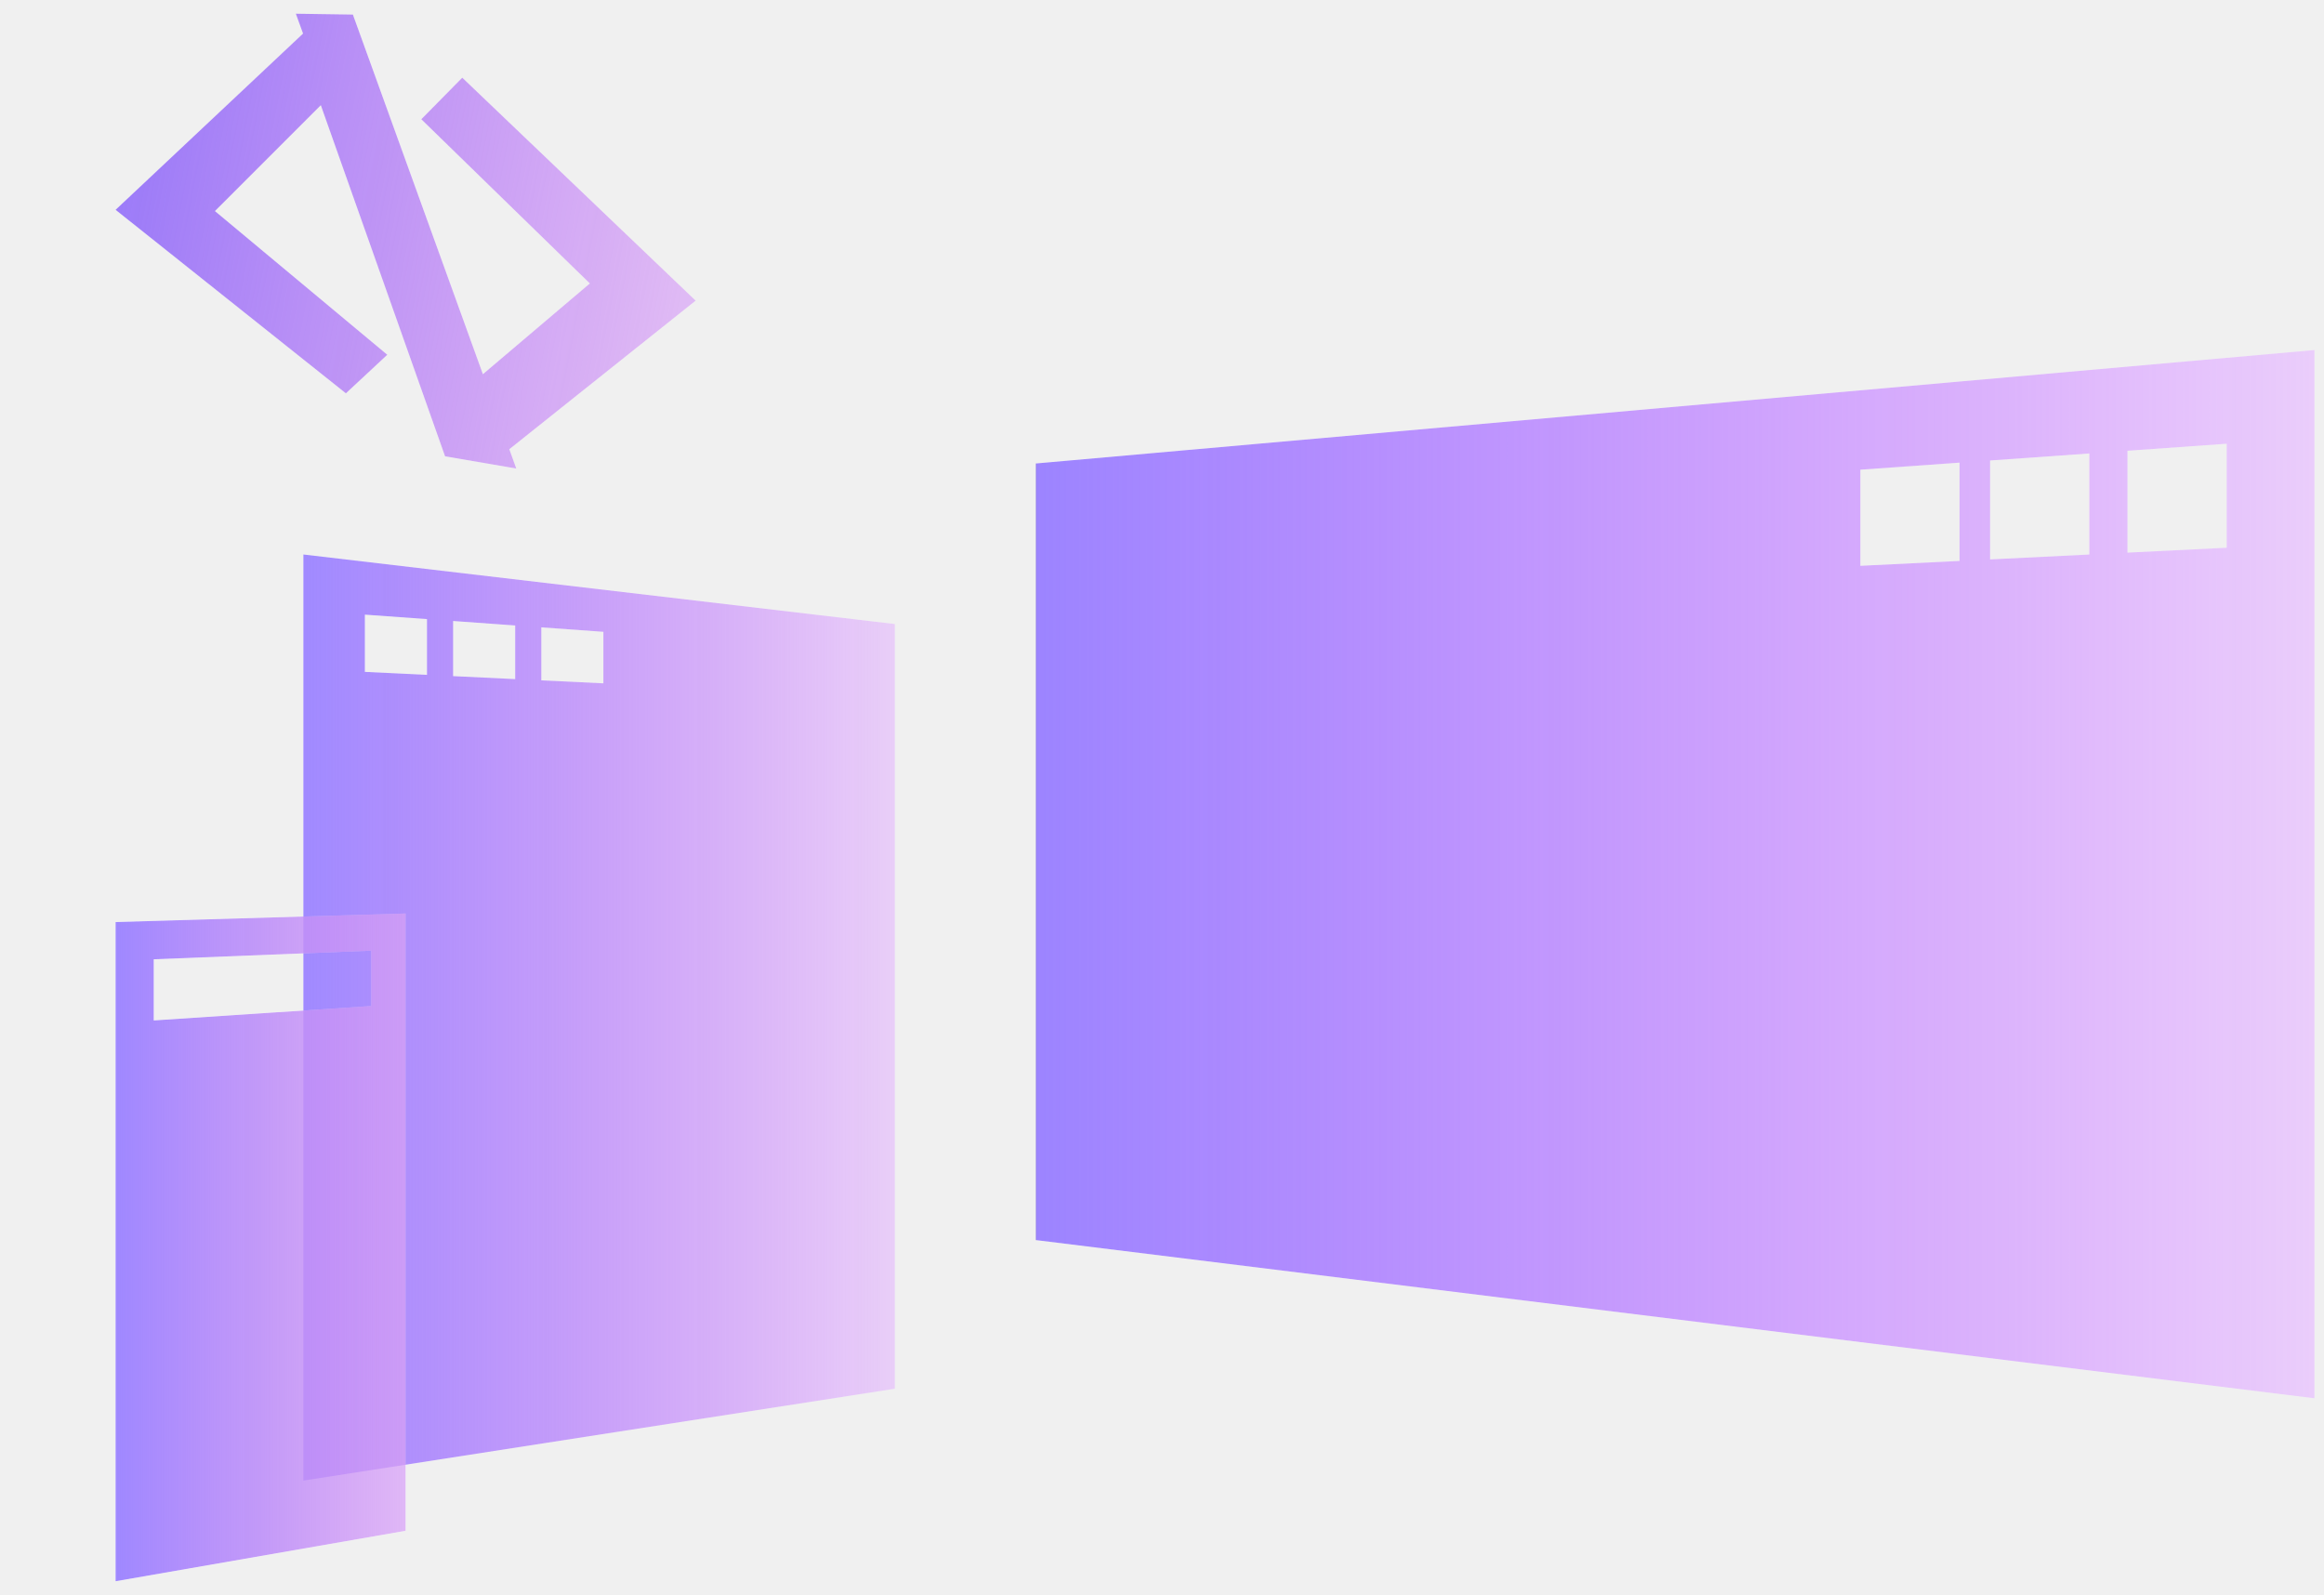
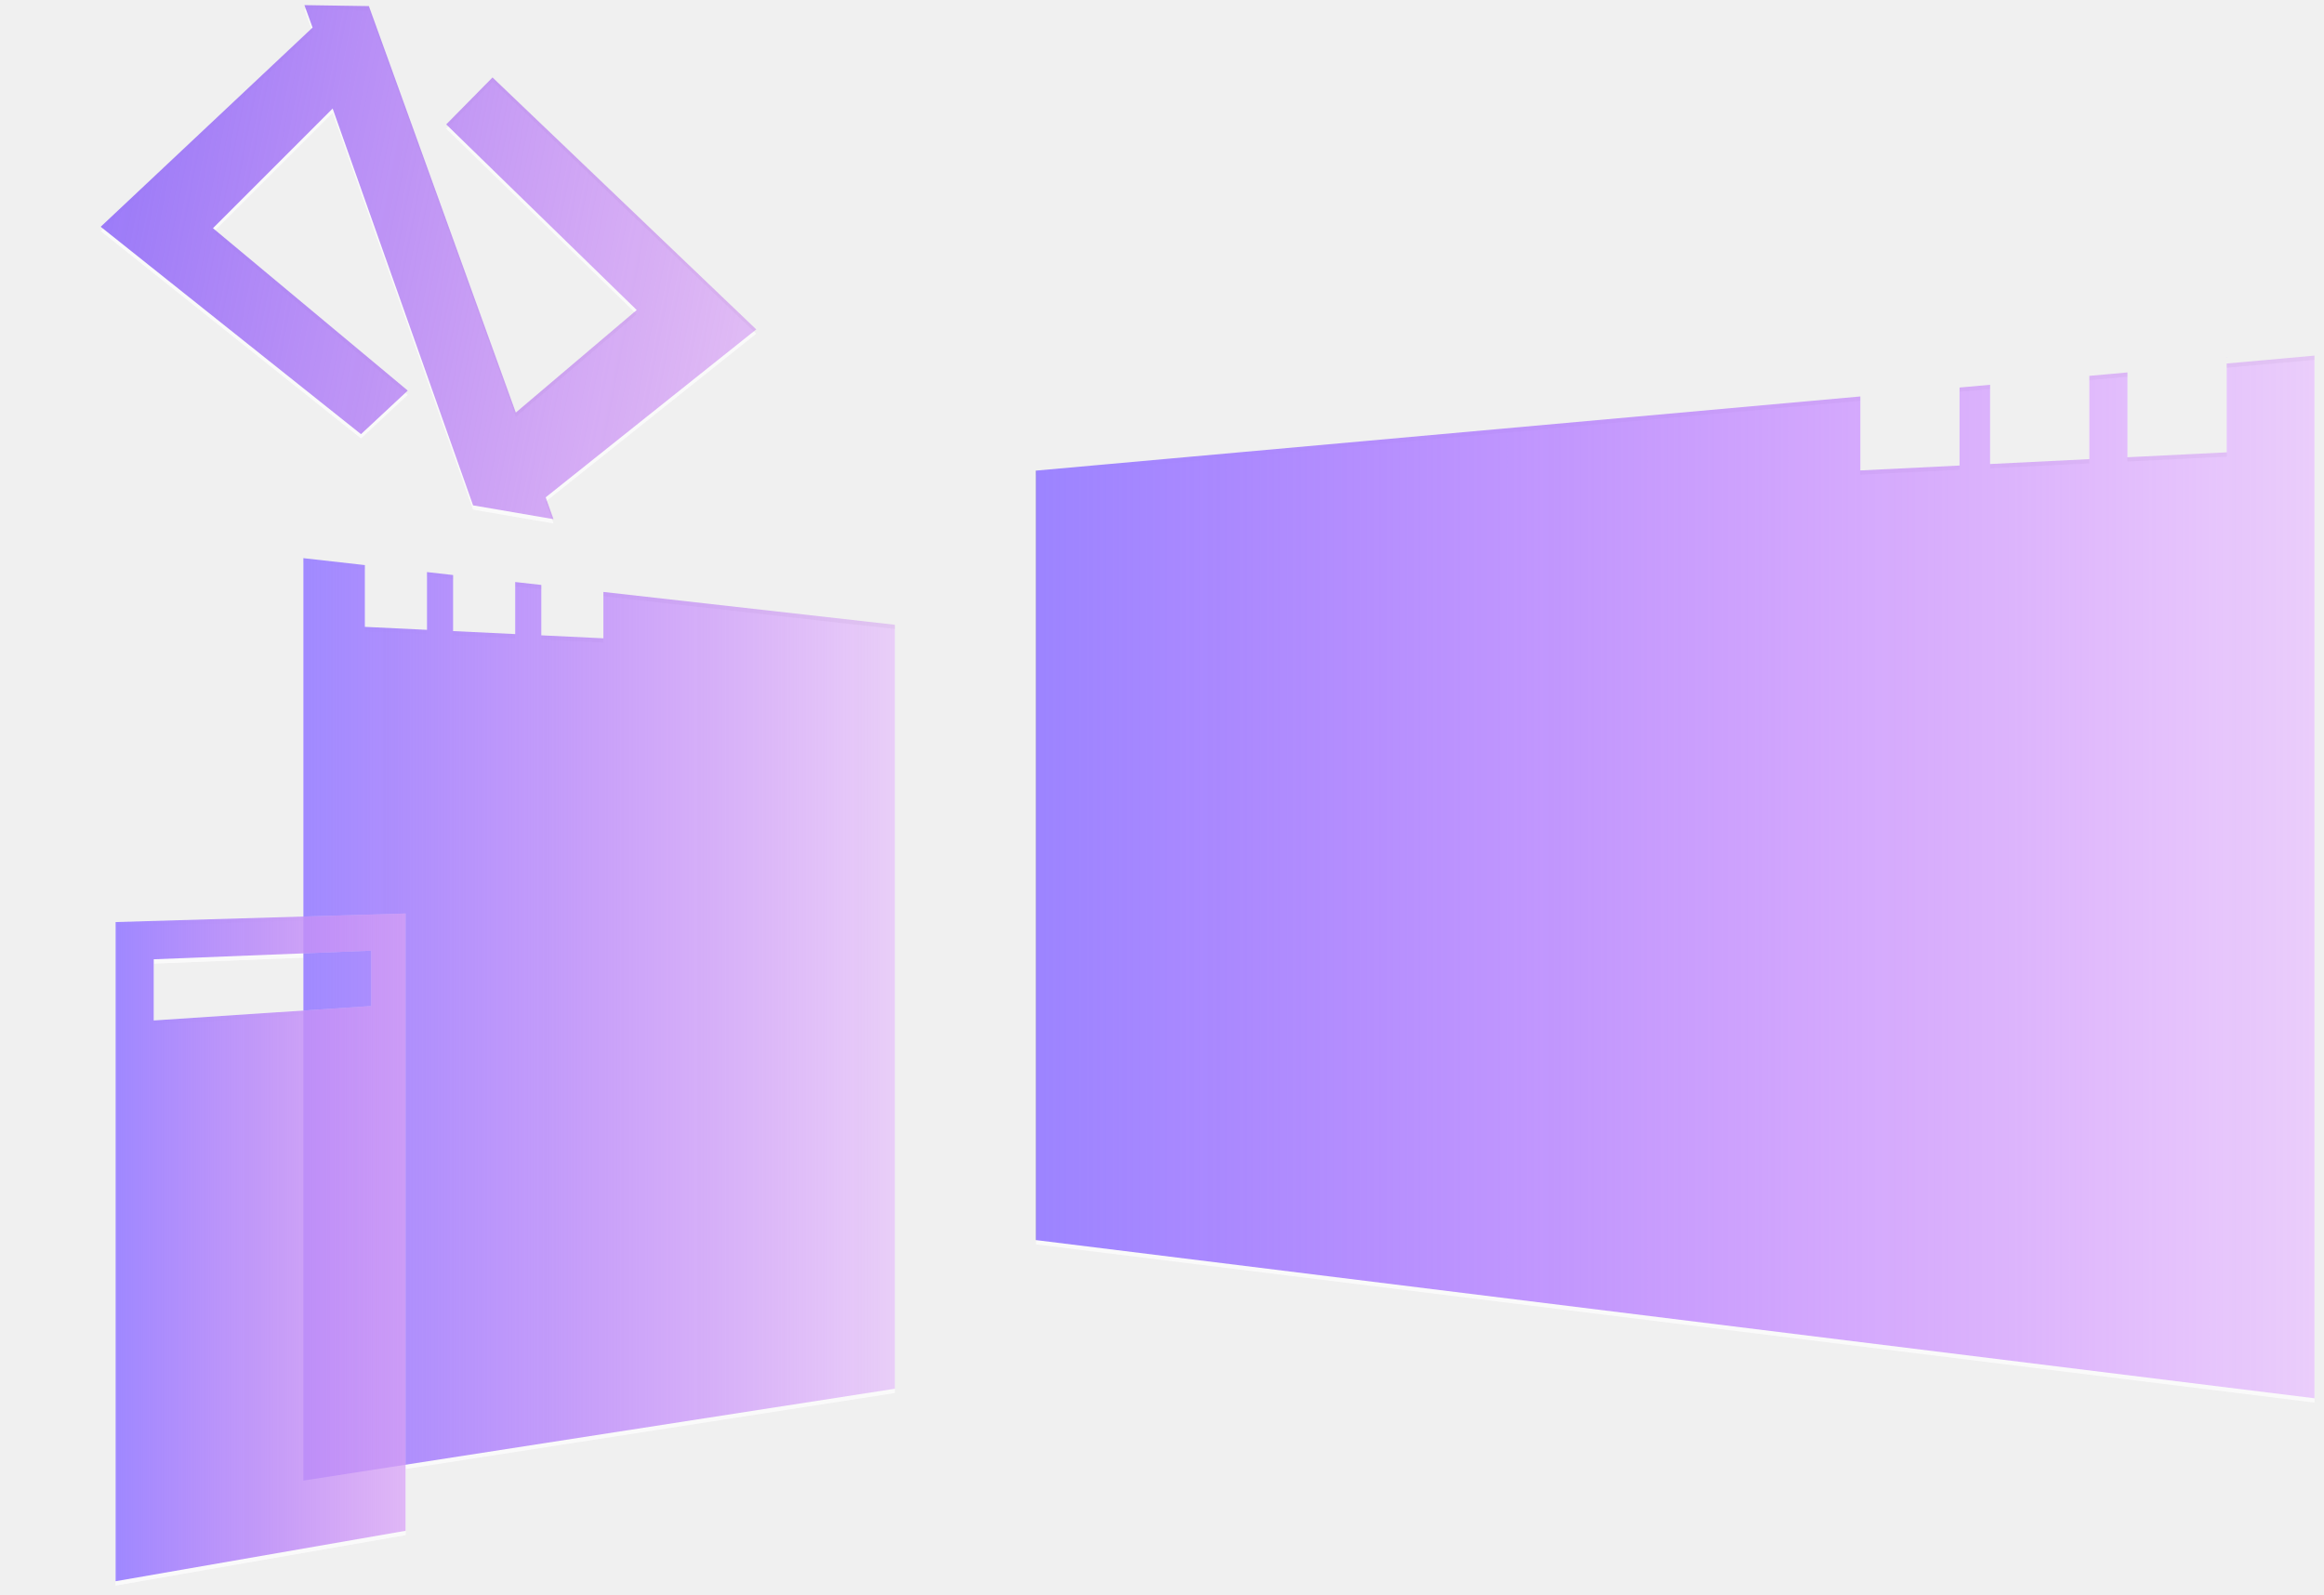
<svg xmlns="http://www.w3.org/2000/svg" version="1.1" x="0" y="0" width="609" height="418" viewBox="0, 0, 609, 418">
  <defs>
    <linearGradient id="Gradient_1" gradientUnits="userSpaceOnUse" x1="121.977" y1="57.844" x2="2.5" y2="57.844">
      <stop offset="0" stop-color="#5F41DB" />
      <stop offset="0" stop-color="#AC98FF" />
      <stop offset="0" stop-color="#AC98FF" stop-opacity="0.8" />
      <stop offset="1" stop-color="#C16EF1" stop-opacity="0.251" />
    </linearGradient>
    <linearGradient id="Gradient_2" gradientUnits="userSpaceOnUse" x1="166.5" y1="49.961" x2="30.289" y2="49.961">
      <stop offset="0" stop-color="#5F41DB" />
      <stop offset="0" stop-color="#AC98FF" />
      <stop offset="0" stop-color="#AC98FF" stop-opacity="0.8" />
      <stop offset="1" stop-color="#C16EF1" stop-opacity="0.251" />
    </linearGradient>
    <linearGradient id="Gradient_3" gradientUnits="userSpaceOnUse" x1="166.5" y1="49.961" x2="30.289" y2="49.961">
      <stop offset="0" stop-color="#5F41DB" />
      <stop offset="0" stop-color="#AC98FF" />
      <stop offset="0" stop-color="#AC98FF" stop-opacity="0.8" />
      <stop offset="1" stop-color="#C16EF1" stop-opacity="0.251" />
    </linearGradient>
    <linearGradient id="Gradient_4" gradientUnits="userSpaceOnUse" x1="271.5" y1="229.101" x2="606.5" y2="229.101">
      <stop offset="0" stop-color="#5F41DB" />
      <stop offset="0" stop-color="#AC98FF" />
      <stop offset="0" stop-color="#AC98FF" stop-opacity="0.8" />
      <stop offset="0" stop-color="#8C35FF" stop-opacity="0.612" />
      <stop offset="1" stop-color="#C16EF1" stop-opacity="0.25" />
    </linearGradient>
    <linearGradient id="Gradient_5" gradientUnits="userSpaceOnUse" x1="79.499" y1="226.101" x2="234.499" y2="226.101">
      <stop offset="0" stop-color="#5F41DB" />
      <stop offset="0" stop-color="#AC98FF" />
      <stop offset="0" stop-color="#FBFBFF" stop-opacity="0.8" />
      <stop offset="0" stop-color="#5F41DB" />
      <stop offset="0" stop-color="#5F41DB" />
      <stop offset="0" stop-color="#8C35FF" stop-opacity="0.557" />
      <stop offset="1" stop-color="#C16EF1" stop-opacity="0.25" />
    </linearGradient>
    <linearGradient id="Gradient_6" gradientUnits="userSpaceOnUse" x1="30.288" y1="326.909" x2="106.288" y2="326.909">
      <stop offset="0" stop-color="#5F41DB" />
      <stop offset="0" stop-color="#8C35FF" stop-opacity="0.606" />
      <stop offset="1" stop-color="#C16EF0" stop-opacity="0.368" />
    </linearGradient>
    <linearGradient id="Gradient_7" gradientUnits="userSpaceOnUse" x1="NaN" y1="NaN" x2="NaN" y2="NaN">
      <stop offset="0" stop-color="#5F41DB" />
      <stop offset="0" stop-color="#AC98FF" />
      <stop offset="0" stop-color="#AC98FF" stop-opacity="0.8" />
      <stop offset="1" stop-color="#C16EF0" stop-opacity="0.552" />
      <stop offset="1" stop-color="#8C42B5" stop-opacity="0.452" />
    </linearGradient>
-     <linearGradient id="Gradient_8" gradientUnits="userSpaceOnUse" x1="271.5" y1="229.101" x2="606.5" y2="229.101">
+     <linearGradient id="Gradient_8" gradientUnits="userSpaceOnUse" x1="271.5" y1="228.878" x2="606.5" y2="228.878">
      <stop offset="0" stop-color="#5F41DB" />
      <stop offset="0" stop-color="#AC98FF" />
      <stop offset="0" stop-color="#AC98FF" stop-opacity="0.8" />
      <stop offset="0" stop-color="#9C84FF" />
      <stop offset="1" stop-color="#BC48FF" stop-opacity="0.25" />
    </linearGradient>
-     <linearGradient id="Gradient_9" gradientUnits="userSpaceOnUse" x1="79.499" y1="266.674" x2="234.499" y2="266.674">
+     <linearGradient id="Gradient_9" gradientUnits="userSpaceOnUse" x1="271.5" y1="228.878" x2="606.5" y2="228.878">
+       <stop offset="0" stop-color="#5F41DB" />
+       <stop offset="0" stop-color="#AC98FF" />
+       <stop offset="0" stop-color="#AC98FF" stop-opacity="0.8" />
+       <stop offset="0" stop-color="#9C84FF" />
+       <stop offset="1" stop-color="#BC48FF" stop-opacity="0.25" />
+     </linearGradient>
+     <linearGradient id="Gradient_10" gradientUnits="userSpaceOnUse" x1="79.499" y1="266.674" x2="234.499" y2="266.674">
      <stop offset="0" stop-color="#5F41DB" />
      <stop offset="0" stop-color="#AC98FF" />
      <stop offset="0" stop-color="#FBFBFF" stop-opacity="0.8" />
      <stop offset="0" stop-color="#5F41DB" />
      <stop offset="0" stop-color="#5F41DB" />
      <stop offset="0" stop-color="#A08AFF" />
      <stop offset="1" stop-color="#B64CF3" stop-opacity="0.25" />
    </linearGradient>
-     <linearGradient id="Gradient_10" gradientUnits="userSpaceOnUse" x1="30.288" y1="326.909" x2="106.288" y2="326.909">
+     <linearGradient id="Gradient_11" gradientUnits="userSpaceOnUse" x1="30.288" y1="326.909" x2="106.288" y2="326.909">
      <stop offset="0" stop-color="#5F41DB" />
      <stop offset="0" stop-color="#9F88FF" />
      <stop offset="1" stop-color="#BA5FEE" stop-opacity="0.441" />
    </linearGradient>
-     <linearGradient id="Gradient_11" gradientUnits="userSpaceOnUse" x1="NaN" y1="NaN" x2="NaN" y2="NaN">
+     <linearGradient id="Gradient_12" gradientUnits="userSpaceOnUse" x1="NaN" y1="NaN" x2="NaN" y2="NaN">
      <stop offset="0" stop-color="#5F41DB" />
      <stop offset="0" stop-color="#AC98FF" />
      <stop offset="0" stop-color="#AC98FF" stop-opacity="0.8" />
      <stop offset="1" stop-color="#C16EF0" stop-opacity="0.552" />
      <stop offset="1" stop-color="#8C42B5" stop-opacity="0.452" />
    </linearGradient>
-     <linearGradient id="Gradient_12" gradientUnits="userSpaceOnUse" x1="37.473" y1="27.013" x2="181.732" y2="-70.452" gradientTransform="matrix(0.707, 0.707, -0.707, 0.707, 0, 0)">
+     <linearGradient id="Gradient_13" gradientUnits="userSpaceOnUse" x1="34.884" y1="34.156" x2="197.923" y2="-75.997" gradientTransform="matrix(0.707, 0.707, -0.707, 0.707, 0, 0)">
      <stop offset="0" stop-color="#5F41DB" />
      <stop offset="0" stop-color="#AC98FF" />
      <stop offset="0" stop-color="#FBFBFF" stop-opacity="0.8" />
      <stop offset="0" stop-color="#5F41DB" />
      <stop offset="0" stop-color="#8D73FA" />
      <stop offset="1" stop-color="#B85CED" stop-opacity="0.409" />
    </linearGradient>
-     <linearGradient id="Gradient_13" gradientUnits="userSpaceOnUse" x1="372.478" y1="325.781" x2="418.635" y2="325.781">
+     <linearGradient id="Gradient_14" gradientUnits="userSpaceOnUse" x1="372.478" y1="325.781" x2="418.635" y2="325.781">
      <stop offset="0" stop-color="#5F41DB" />
      <stop offset="0" stop-color="#AC98FF" />
      <stop offset="0" stop-color="#AC98FF" stop-opacity="0.475" />
      <stop offset="1" stop-color="#C16EF1" stop-opacity="0.251" />
    </linearGradient>
    <clipPath id="Clip_1">
      <path d="M301.817,246.732 L366.476,246.732 L366.476,396.512 L301.817,396.512 z" />
    </clipPath>
    <clipPath id="Clip_2">
      <path d="M427.467,251.632 L510.196,251.632 L510.196,411.713 L427.467,411.713 z" />
    </clipPath>
-     <linearGradient id="Gradient_14" gradientUnits="userSpaceOnUse" x1="372.478" y1="325.781" x2="418.635" y2="325.781">
+     <linearGradient id="Gradient_15" gradientUnits="userSpaceOnUse" x1="372.478" y1="325.781" x2="418.635" y2="325.781">
      <stop offset="0" stop-color="#5F41DB" />
      <stop offset="0" stop-color="#AC98FF" />
      <stop offset="0" stop-color="#AC98FF" stop-opacity="0.475" />
      <stop offset="1" stop-color="#C16EF1" stop-opacity="0.251" />
    </linearGradient>
    <clipPath id="Clip_3">
      <path d="M301.817,246.732 L366.476,246.732 L366.476,396.512 L301.817,396.512 z" />
    </clipPath>
    <clipPath id="Clip_4">
      <path d="M427.467,251.632 L510.196,251.632 L510.196,411.713 L427.467,411.713 z" />
    </clipPath>
  </defs>
  <g id="Layer_3" display="none">
    <path d="M-18,-8 L694,-8 L694,480 L-18,480 L-18,-8 z" fill="#383838" />
  </g>
  <g id="Layer_1" opacity="0.697">
-     <path d="M606.5,91.738 L606.5,366.462 L271.501,325.008 L271.501,121.462 L606.5,91.738 z M513.5,121.253 L487.501,123.095 L487.501,148.292 L513.5,147.008 L513.5,121.253 z M547.5,118.844 L521.5,120.686 L521.5,146.612 L547.5,145.327 L547.5,118.844 z M583.5,116.293 L557.5,118.135 L557.5,144.834 L583.5,143.549 L583.5,116.293 z" fill="#FFFFFF" />
-     <path d="M30.289,241.65 L30.289,414.409 L106.288,401.186 L106.288,239.409 z M40.288,251.409 L97.288,249.149 L97.288,263.659 L40.288,267.439 z" fill="#FFFFFF" fill-opacity="0.821" />
-     <path d="M30.289,241.65 L30.289,414.409 L106.288,401.186 L106.288,239.409 z M40.288,251.409 L97.288,249.149 L97.288,263.659 L40.288,267.439 z" fill="#FFFFFF" />
-     <path d="M330.499,169.257" fill="#FFFFFF" />
-     <path d="M92.473,3.817 L126.54,98.071 L154.57,74.288 L110.402,31.252 L121.137,20.362 L182.289,78.789 L133.465,117.727 L135.283,122.79 L116.631,119.589 L84.07,27.571 L56.323,55.318 L101.486,92.975 L90.643,103.08 L30.289,54.987 L79.413,8.796 L77.524,3.591 L92.473,3.817 z" fill="#FFFFFF" />
-     <path d="M79.499,145.317 L234.499,163.543 L234.499,363.959 L79.499,388.03 L79.499,145.317 z M141.852,164.416 L141.852,178.306 L158.12,179.087 L158.12,165.587 L141.852,164.416 z M118.736,162.751 L118.736,177.197 L135.004,177.978 L135.004,163.923 L118.736,162.751 z M95.62,161.087 L95.62,176.087 L111.888,176.868 L111.888,162.258 L95.62,161.087 z" fill="#FFFFFF" />
+     <path d="M606.5,94.321 L606.5,367.585 L271.501,326.131 L271.501,124.46 L487.501,105.027 L487.501,124.415 L513.5,123.131 L513.5,102.688 L521.5,101.968 L521.5,122.735 L547.5,121.451 L547.5,99.629 L557.5,98.729 L557.5,120.957 L583.5,119.672 L583.5,96.39 L606.5,94.321 z" fill="#FFFFFF" />
+     <path d="M583.5,94.796 L583.5,94.902 L583.336,94.917 L583.5,94.796 z" fill="#FFFFFF" />
+     <path d="M79.499,147.407 L95.62,149.223 L95.62,165.411 L111.888,166.192 L111.888,151.054 L118.736,151.825 L118.736,166.521 L135.004,167.302 L135.004,153.657 L141.852,154.428 L141.852,167.63 L158.12,168.411 L158.12,156.26 L234.499,164.86 L234.499,365.083 L79.499,389.154 L79.499,147.407 z" fill="#FFFFFF" />
+     <path d="M30.289,242.774 L30.289,415.533 L106.288,402.31 L106.288,240.533 z M40.288,252.533 L97.288,250.273 L97.288,264.783 L40.288,268.563 z" fill="#FFFFFF" fill-opacity="0.546" />
+     <path d="M30.289,242.774 L30.289,415.533 L106.288,402.31 L106.288,240.533 z M40.288,252.533 L97.288,250.273 L97.288,264.783 L40.288,268.563 z" fill="#FFFFFF" />
+     <path d="M330.499,170.381" fill="#FFFFFF" />
+     <path d="M96.667,2.723 L135.169,109.247 L166.848,82.368 L116.929,33.729 L129.062,21.421 L198.175,87.454 L142.995,131.462 L145.05,137.184 L123.969,133.567 L87.17,29.569 L55.811,60.928 L106.853,103.487 L94.599,114.907 L26.387,60.554 L81.906,8.35 L79.772,2.467 L96.667,2.723 z" fill="#FFFFFF" />
  </g>
  <g id="Layer_2" display="none">
    <path d="M29.549,30.973 C26.498,37.96 26.569,44.948 25.949,44.74 L25.949,44.74 C15.883,41.378 3.065,50.728 2.525,63.825 L2.525,63.825 C1.985,76.897 10.194,84.263 25.806,87.41 L25.806,87.41 L103.39,98.332 C112.273,99.735 121.256,91.367 121.929,82.376 L121.929,82.376 C122.553,72.621 117.072,65.134 108.796,63.069 L108.796,63.069 C109.021,59.992 108.711,54.789 107.28,51.977 L107.28,51.977 C103.393,44.925 95.323,40.779 87.781,42.569 L87.781,42.569 C82.428,33.183 81.52,24.252 62.066,18.622 L62.066,18.622 L60.82,18.296 C57.296,17.541 54.14,17.201 51.315,17.201 L51.315,17.201 C38.594,17.2 32.556,24.087 29.549,30.973 z" fill="url(#Gradient_1)" />
    <path d="M61.065,18.131 C57.649,25.517 57.725,32.901 57.022,32.666 L57.022,32.666 C45.545,28.833 30.933,39.493 30.317,54.424 L30.317,54.424 C29.702,69.328 39.059,77.725 56.857,81.312 L56.857,81.312 L145.308,96.155 C155.436,97.755 165.678,88.216 166.445,77.964 L166.445,77.964 C167.156,66.842 160.907,58.307 151.471,55.952 L151.471,55.952 C151.73,52.445 151.374,46.514 149.745,43.306 L149.745,43.306 C145.313,35.268 136.112,30.539 127.513,32.581 L127.513,32.581 C121.413,21.882 120.377,11.698 98.197,5.279 L98.197,5.279 L96.776,4.909 C92.525,3.998 88.745,3.591 85.384,3.591 L85.384,3.591 C71.177,3.591 64.429,10.861 61.065,18.131 z" fill="url(#Gradient_2)" />
    <path d="M61.065,18.131 C57.649,25.517 57.725,32.901 57.022,32.666 L57.022,32.666 C45.545,28.833 30.933,39.493 30.317,54.424 L30.317,54.424 C29.702,69.328 39.059,77.725 56.857,81.312 L56.857,81.312 L145.308,96.155 C155.436,97.755 165.678,88.216 166.445,77.964 L166.445,77.964 C167.156,66.842 160.907,58.307 151.471,55.952 L151.471,55.952 C151.73,52.445 151.374,46.514 149.745,43.306 L149.745,43.306 C145.313,35.268 136.112,30.539 127.513,32.581 L127.513,32.581 C121.413,21.882 120.377,11.698 98.197,5.279 L98.197,5.279 L96.776,4.909 C92.525,3.998 88.745,3.591 85.384,3.591 L85.384,3.591 C71.177,3.591 64.429,10.861 61.065,18.131 z" fill="url(#Gradient_3)" />
    <path d="M606.5,91.738 L606.5,366.462 L271.501,325.008 L271.501,121.462 L606.5,91.738 z M513.5,121.253 L487.501,123.095 L487.501,148.292 L513.5,147.008 L513.5,121.253 z M547.5,118.844 L521.5,120.686 L521.5,146.612 L547.5,145.327 L547.5,118.844 z M583.5,116.293 L557.5,118.135 L557.5,144.834 L583.5,143.549 L583.5,116.293 z" fill="url(#Gradient_4)" />
    <path d="M79.499,98.487 L234.499,116.713 L234.499,332.976 L79.499,353.714 L79.499,98.487 z M141.852,121.586 L141.852,135.476 L158.12,136.257 L158.12,122.757 L141.852,121.586 z M118.736,119.921 L118.736,134.367 L135.004,135.148 L135.004,121.093 L118.736,119.921 z M95.62,118.257 L95.62,133.257 L111.888,134.038 L111.888,119.428 L95.62,118.257 z" fill="url(#Gradient_5)" />
    <path d="M30.289,241.65 L30.289,414.409 L106.288,401.186 L106.288,239.409 z M40.288,251.409 L97.288,249.149 L97.288,263.659 L40.288,267.439 z" fill="#FFFFFF" fill-opacity="0.821" />
    <path d="M30.289,241.65 L30.289,414.409 L106.288,401.186 L106.288,239.409 z M40.288,251.409 L97.288,249.149 L97.288,263.659 L40.288,267.439 z" fill="url(#Gradient_6)" />
    <path d="M330.499,169.257" fill="url(#Gradient_7)" />
    <path d="M297.917,353.106 L439.005,382.486 L341.884,411.801 L328.134,393.988 L371.409,383.539 L309.792,369.731 L297.917,353.106 z" fill="#C16EF1" fill-opacity="0.48" />
    <path d="M252.917,353.106 L257.792,369.731 L217.409,376.872 L263.376,389.988 L269.417,408.988 L149.255,375.236 L252.917,353.106 z" fill="#8C35FF" fill-opacity="0.61" />
    <path d="M264.178,346.979 L280.928,346.979 L323.7,417.555 L293.367,417.555 L264.178,346.979 z" fill="#8C35FF" fill-opacity="0.513" />
  </g>
  <g id="Layer_2">
-     <path d="M606.5,91.738 L606.5,366.462 L271.501,325.008 L271.501,121.462 L606.5,91.738 z M513.5,121.253 L487.501,123.095 L487.501,148.292 L513.5,147.008 L513.5,121.253 z M547.5,118.844 L521.5,120.686 L521.5,146.612 L547.5,145.327 L547.5,118.844 z M583.5,116.293 L557.5,118.135 L557.5,144.834 L583.5,143.549 L583.5,116.293 z" fill="url(#Gradient_8)" />
-     <path d="M79.499,145.317 L234.499,163.543 L234.499,363.959 L79.499,388.03 L79.499,145.317 z M141.852,164.416 L141.852,178.306 L158.12,179.087 L158.12,165.587 L141.852,164.416 z M118.736,162.751 L118.736,177.197 L135.004,177.978 L135.004,163.923 L118.736,162.751 z M95.62,161.087 L95.62,176.087 L111.888,176.868 L111.888,162.258 L95.62,161.087 z" fill="url(#Gradient_9)" />
+     <path d="M606.5,93.197 L606.5,366.461 L271.501,325.007 L271.501,123.337 L487.501,103.903 L487.501,123.291 L513.5,122.007 L513.5,101.564 L521.5,100.844 L521.5,121.611 L547.5,120.327 L547.5,98.505 L557.5,97.605 L557.5,119.833 L583.5,118.548 L583.5,95.266 L606.5,93.197 z" fill="url(#Gradient_8)" />
+     <path d="M583.5,93.673 L583.5,93.778 L583.336,93.793 L583.5,93.673 z" fill="url(#Gradient_9)" />
+     <path d="M79.499,146.284 L95.62,148.099 L95.62,164.287 L111.888,165.068 L111.888,149.931 L118.736,150.702 L118.736,165.397 L135.004,166.178 L135.004,152.533 L141.852,153.305 L141.852,166.506 L158.12,167.287 L158.12,155.136 L234.499,163.736 L234.499,363.959 L79.499,388.03 L79.499,146.284 z" fill="url(#Gradient_10)" />
    <path d="M30.289,241.65 L30.289,414.409 L106.288,401.186 L106.288,239.409 z M40.288,251.409 L97.288,249.149 L97.288,263.659 L40.288,267.439 z" fill="#FFFFFF" fill-opacity="0.546" />
-     <path d="M30.289,241.65 L30.289,414.409 L106.288,401.186 L106.288,239.409 z M40.288,251.409 L97.288,249.149 L97.288,263.659 L40.288,267.439 z" fill="url(#Gradient_10)" />
-     <path d="M330.499,169.257" fill="url(#Gradient_11)" />
-     <path d="M92.473,3.817 L126.54,98.071 L154.57,74.288 L110.402,31.252 L121.137,20.362 L182.289,78.789 L133.465,117.727 L135.283,122.79 L116.631,119.589 L84.07,27.571 L56.323,55.318 L101.486,92.975 L90.643,103.08 L30.289,54.987 L79.413,8.796 L77.524,3.591 L92.473,3.817 z" fill="url(#Gradient_12)" />
+     <path d="M30.289,241.65 L30.289,414.409 L106.288,401.186 L106.288,239.409 z M40.288,251.409 L97.288,249.149 L97.288,263.659 L40.288,267.439 z" fill="url(#Gradient_11)" />
+     <path d="M330.499,169.257" fill="url(#Gradient_12)" />
+     <path d="M96.667,1.599 L135.169,108.123 L166.848,81.244 L116.929,32.605 L129.062,20.297 L198.175,86.33 L142.995,130.338 L145.05,136.06 L123.969,132.443 L87.17,28.445 L55.811,59.804 L106.853,102.363 L94.599,113.784 L26.387,59.43 L81.906,7.226 L79.772,1.343 L96.667,1.599 z" fill="url(#Gradient_13)" />
  </g>
  <g id="Layer_5" display="none">
    <g>
-       <path d="M372.478,401.074 L392.014,409.453 L418.635,247.701 L398.136,242.105 z" fill="url(#Gradient_13)" />
+       <path d="M372.478,401.074 L392.014,409.453 L418.635,247.701 L398.136,242.105 z" fill="url(#Gradient_14)" />
      <g clip-path="url(#Clip_1)" opacity="0.84">
        <path d="M352.419,246.732 L366.476,263.881 L325.565,318.854 L366.476,382.26 L352.419,396.513 L302.409,317.276 L301.816,316.475 L301.863,316.412 L301.818,316.341 L302.386,315.692 z" fill="#8C35FF" fill-opacity="0.29" />
      </g>
      <g clip-path="url(#Clip_2)" opacity="0.434">
        <path d="M451.555,411.713 L434.884,390.074 L478.72,337.581 L427.467,266.954 L441.781,251.632 L509.308,342.596 L510.189,343.633 L510.129,343.702 L510.197,343.792 L509.461,344.478 z" fill="#C16EF0" fill-opacity="0.788" />
      </g>
    </g>
    <g>
-       <path d="M372.478,401.074 L392.014,409.453 L418.635,247.701 L398.136,242.105 z" fill="url(#Gradient_14)" />
+       <path d="M372.478,401.074 L392.014,409.453 L418.635,247.701 L398.136,242.105 z" fill="url(#Gradient_15)" />
      <g clip-path="url(#Clip_3)" opacity="0.84">
        <path d="M352.419,246.732 L366.476,263.881 L325.565,318.854 L366.476,382.26 L352.419,396.513 L302.409,317.276 L301.816,316.475 L301.863,316.412 L301.818,316.341 L302.386,315.692 z" fill="#8C35FF" fill-opacity="0.29" />
      </g>
      <g clip-path="url(#Clip_4)" opacity="0.434">
        <path d="M451.555,411.713 L434.884,390.074 L478.72,337.581 L427.467,266.954 L441.781,251.632 L509.308,342.596 L510.189,343.633 L510.129,343.702 L510.197,343.792 L509.461,344.478 z" fill="#C16EF0" fill-opacity="0.788" />
      </g>
    </g>
  </g>
-   <g id="Layer_5" display="none" opacity="0.543">
-     <path d="M605.21,366.407 L484.674,400.124 L274.79,357.979 L403.756,337.748 L403.756,218.897 L403.773,218.957 L605.21,219.741 L605.21,366.407 z" fill="#7E7E7E" fill-opacity="0.522" />
-     <path d="M354.023,114.377 L0,69.649 L0,382.422 L155.095,360.126 L155.095,415.296 L239.387,398.541 L239.387,348.007 L354.023,331.525 L354.023,114.377 z" fill="#7E7E7E" fill-opacity="0.522" />
-     <path d="M11.598,341.489 L342.425,305.456" fill="#7E7E7E" fill-opacity="0.522" />
-     <path d="M416.022,339.111 L590.523,365.308" fill="#7E7E7E" fill-opacity="0.522" />
-     <path d="M551.062,16.169 C600.53,5.112 597.757,55.296 599.662,54.631 C613.691,49.741 631.555,63.341 632.309,82.388 C633.061,101.401 621.621,112.115 599.861,116.693 L491.73,132.578 C479.35,134.618 466.83,122.448 465.892,109.372 C465.022,95.182 472.662,84.294 484.196,81.29 C483.882,76.815 484.315,69.248 486.308,65.157 C491.726,54.901 502.974,48.87 513.486,51.474 C520.944,37.823 522.211,24.832 549.325,16.644 L551.062,16.169 z" fill="#7E7E7E" fill-opacity="0.522" id="Layer_2" />
-     <g id="Layer_2">
-       <path d="M500.948,-3.301 C557.345,-15.907 554.183,37.829 556.355,37.071 C572.35,31.495 592.715,47 593.574,68.716 C594.431,90.393 581.391,102.606 556.584,107.823 L433.307,129.412 C419.192,131.739 404.918,117.863 403.85,102.954 C402.858,86.778 411.568,74.364 424.719,70.94 C424.358,65.838 424.854,57.212 427.125,52.546 C433.301,40.854 446.125,33.978 458.109,36.947 C466.612,21.386 468.056,6.573 498.968,-2.762 L500.948,-3.301 z" fill="#7E7E7E" fill-opacity="0.522" />
-       <path d="M500.948,-3.301 C557.345,-15.907 554.183,37.829 556.355,37.071 C572.35,31.495 592.715,47 593.574,68.716 C594.431,90.393 581.391,102.606 556.584,107.823 L433.307,129.412 C419.192,131.739 404.918,117.863 403.85,102.954 C402.858,86.778 411.568,74.364 424.719,70.94 C424.358,65.838 424.854,57.212 427.125,52.546 C433.301,40.854 446.125,33.978 458.109,36.947 C466.612,21.386 468.056,6.573 498.968,-2.762 L500.948,-3.301 z" fill="#7E7E7E" fill-opacity="0.522" />
-     </g>
-   </g>
</svg>
